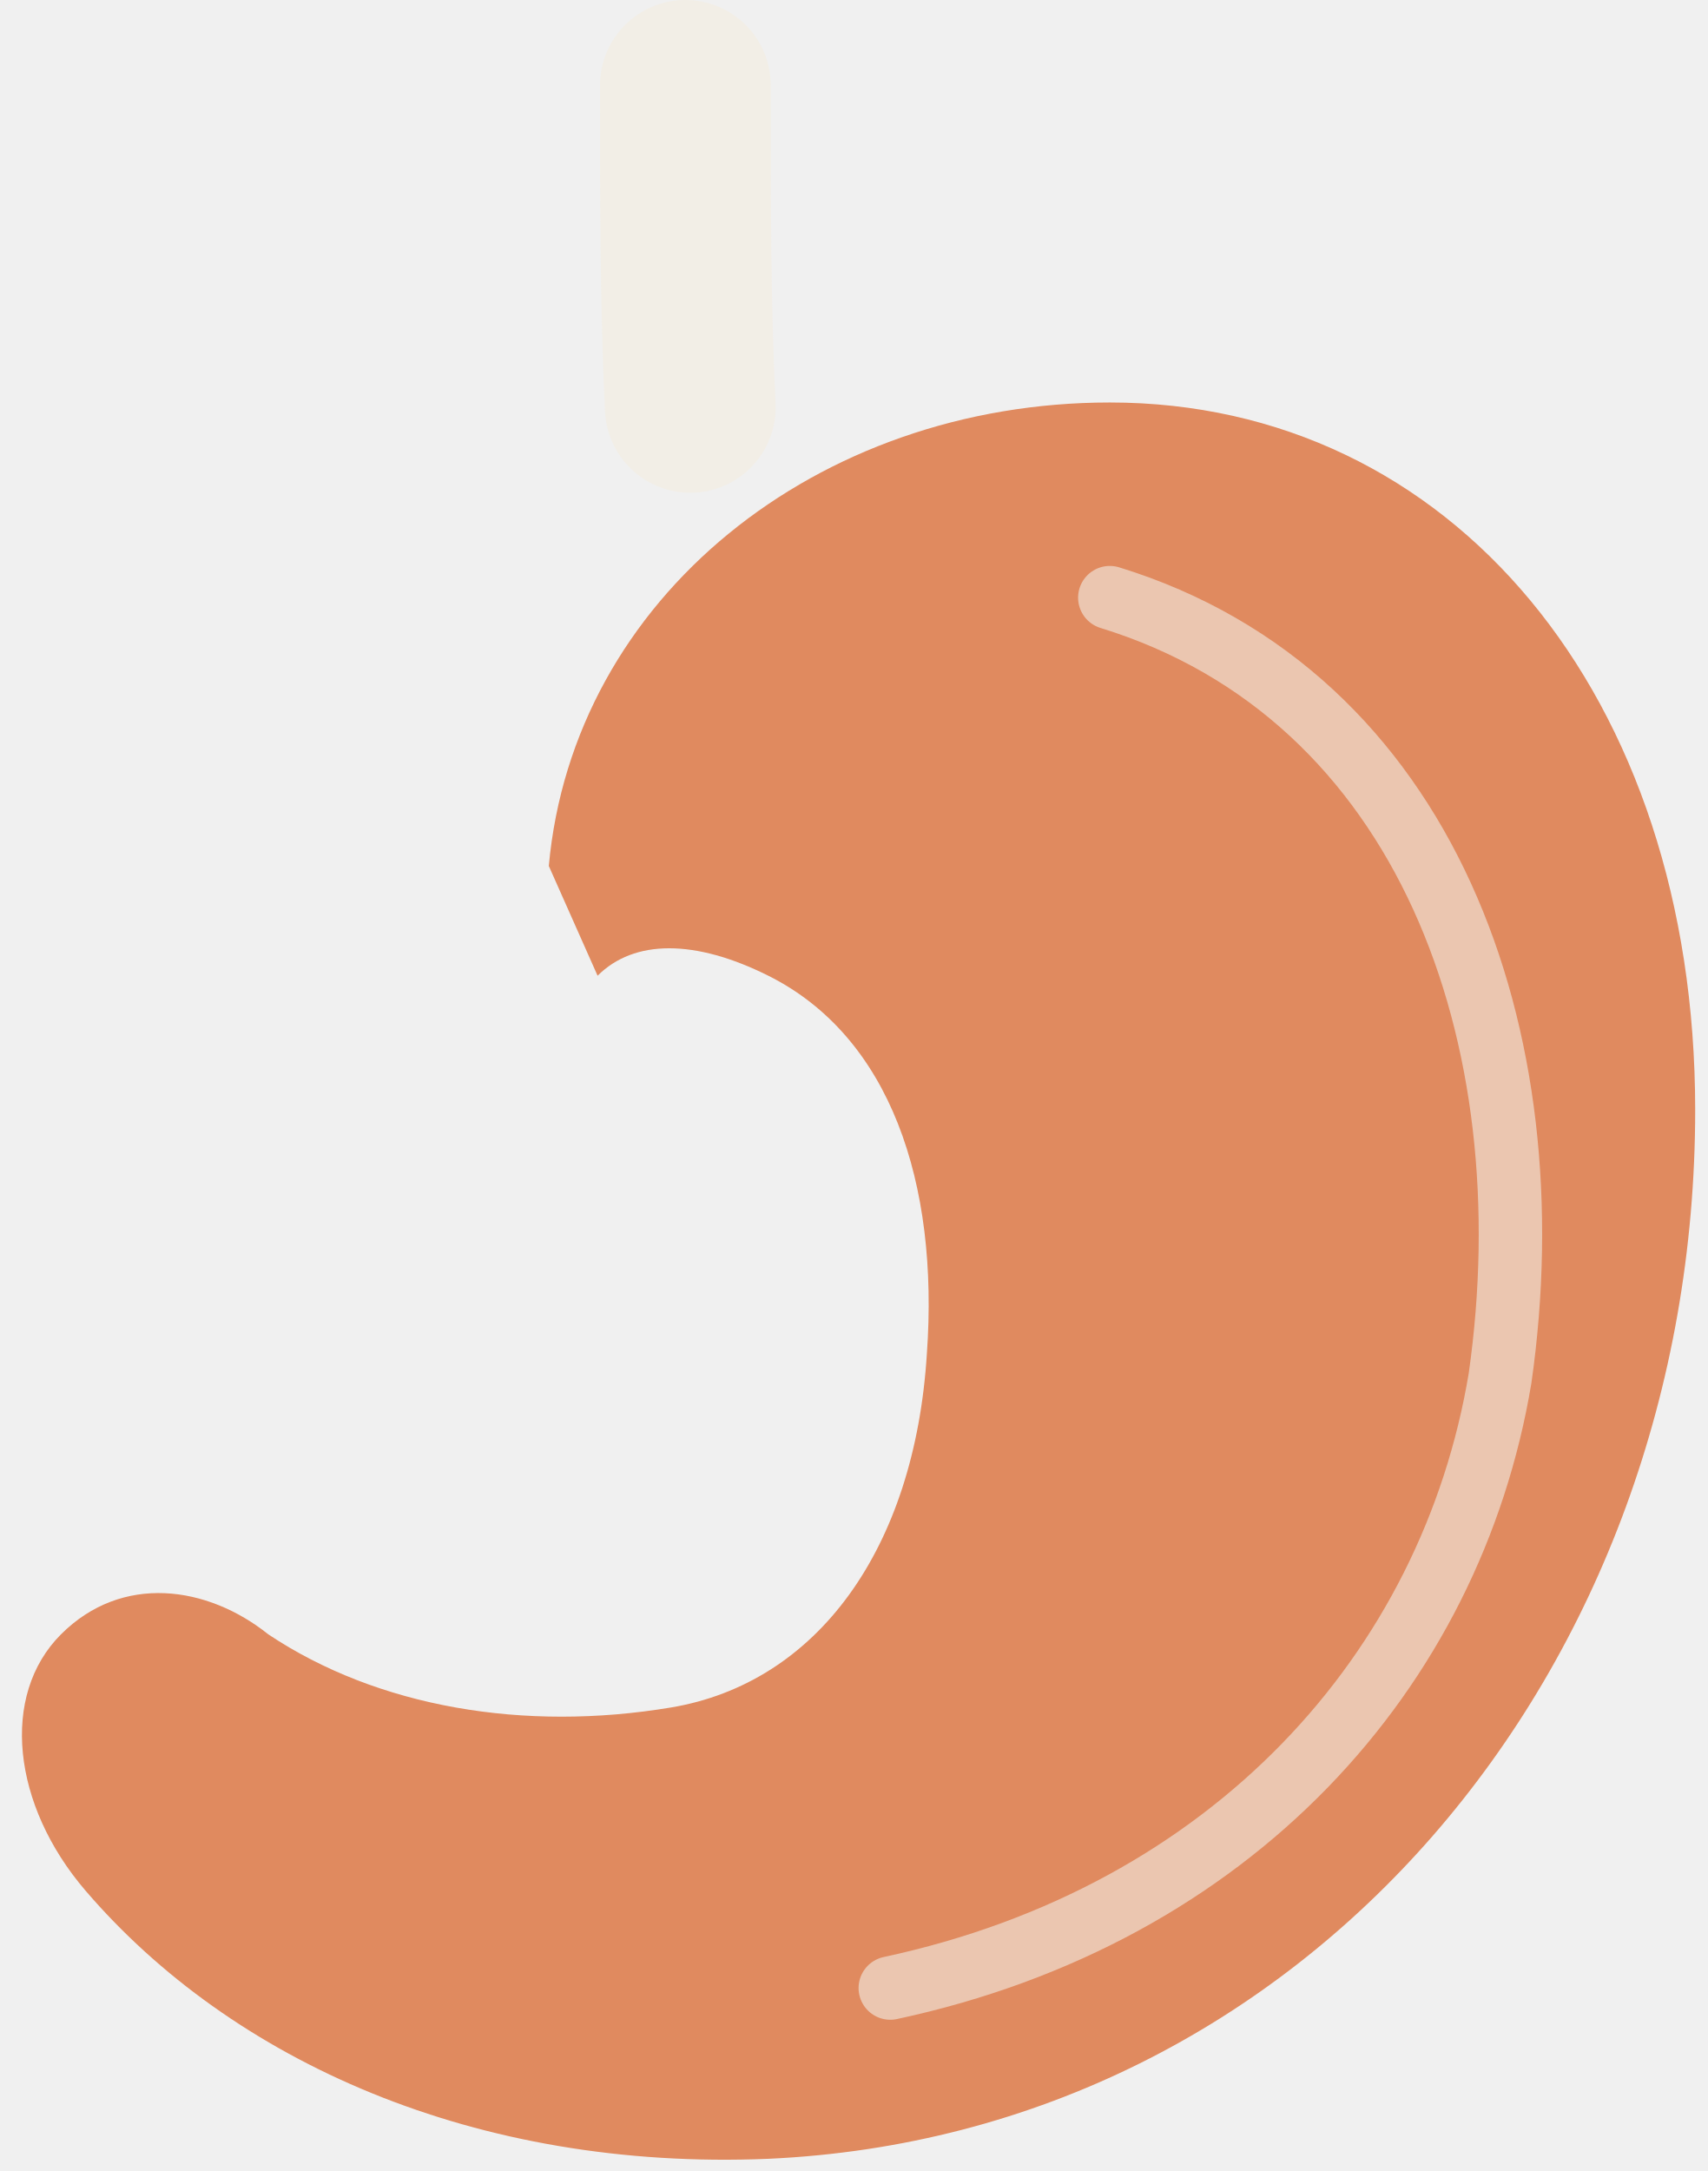
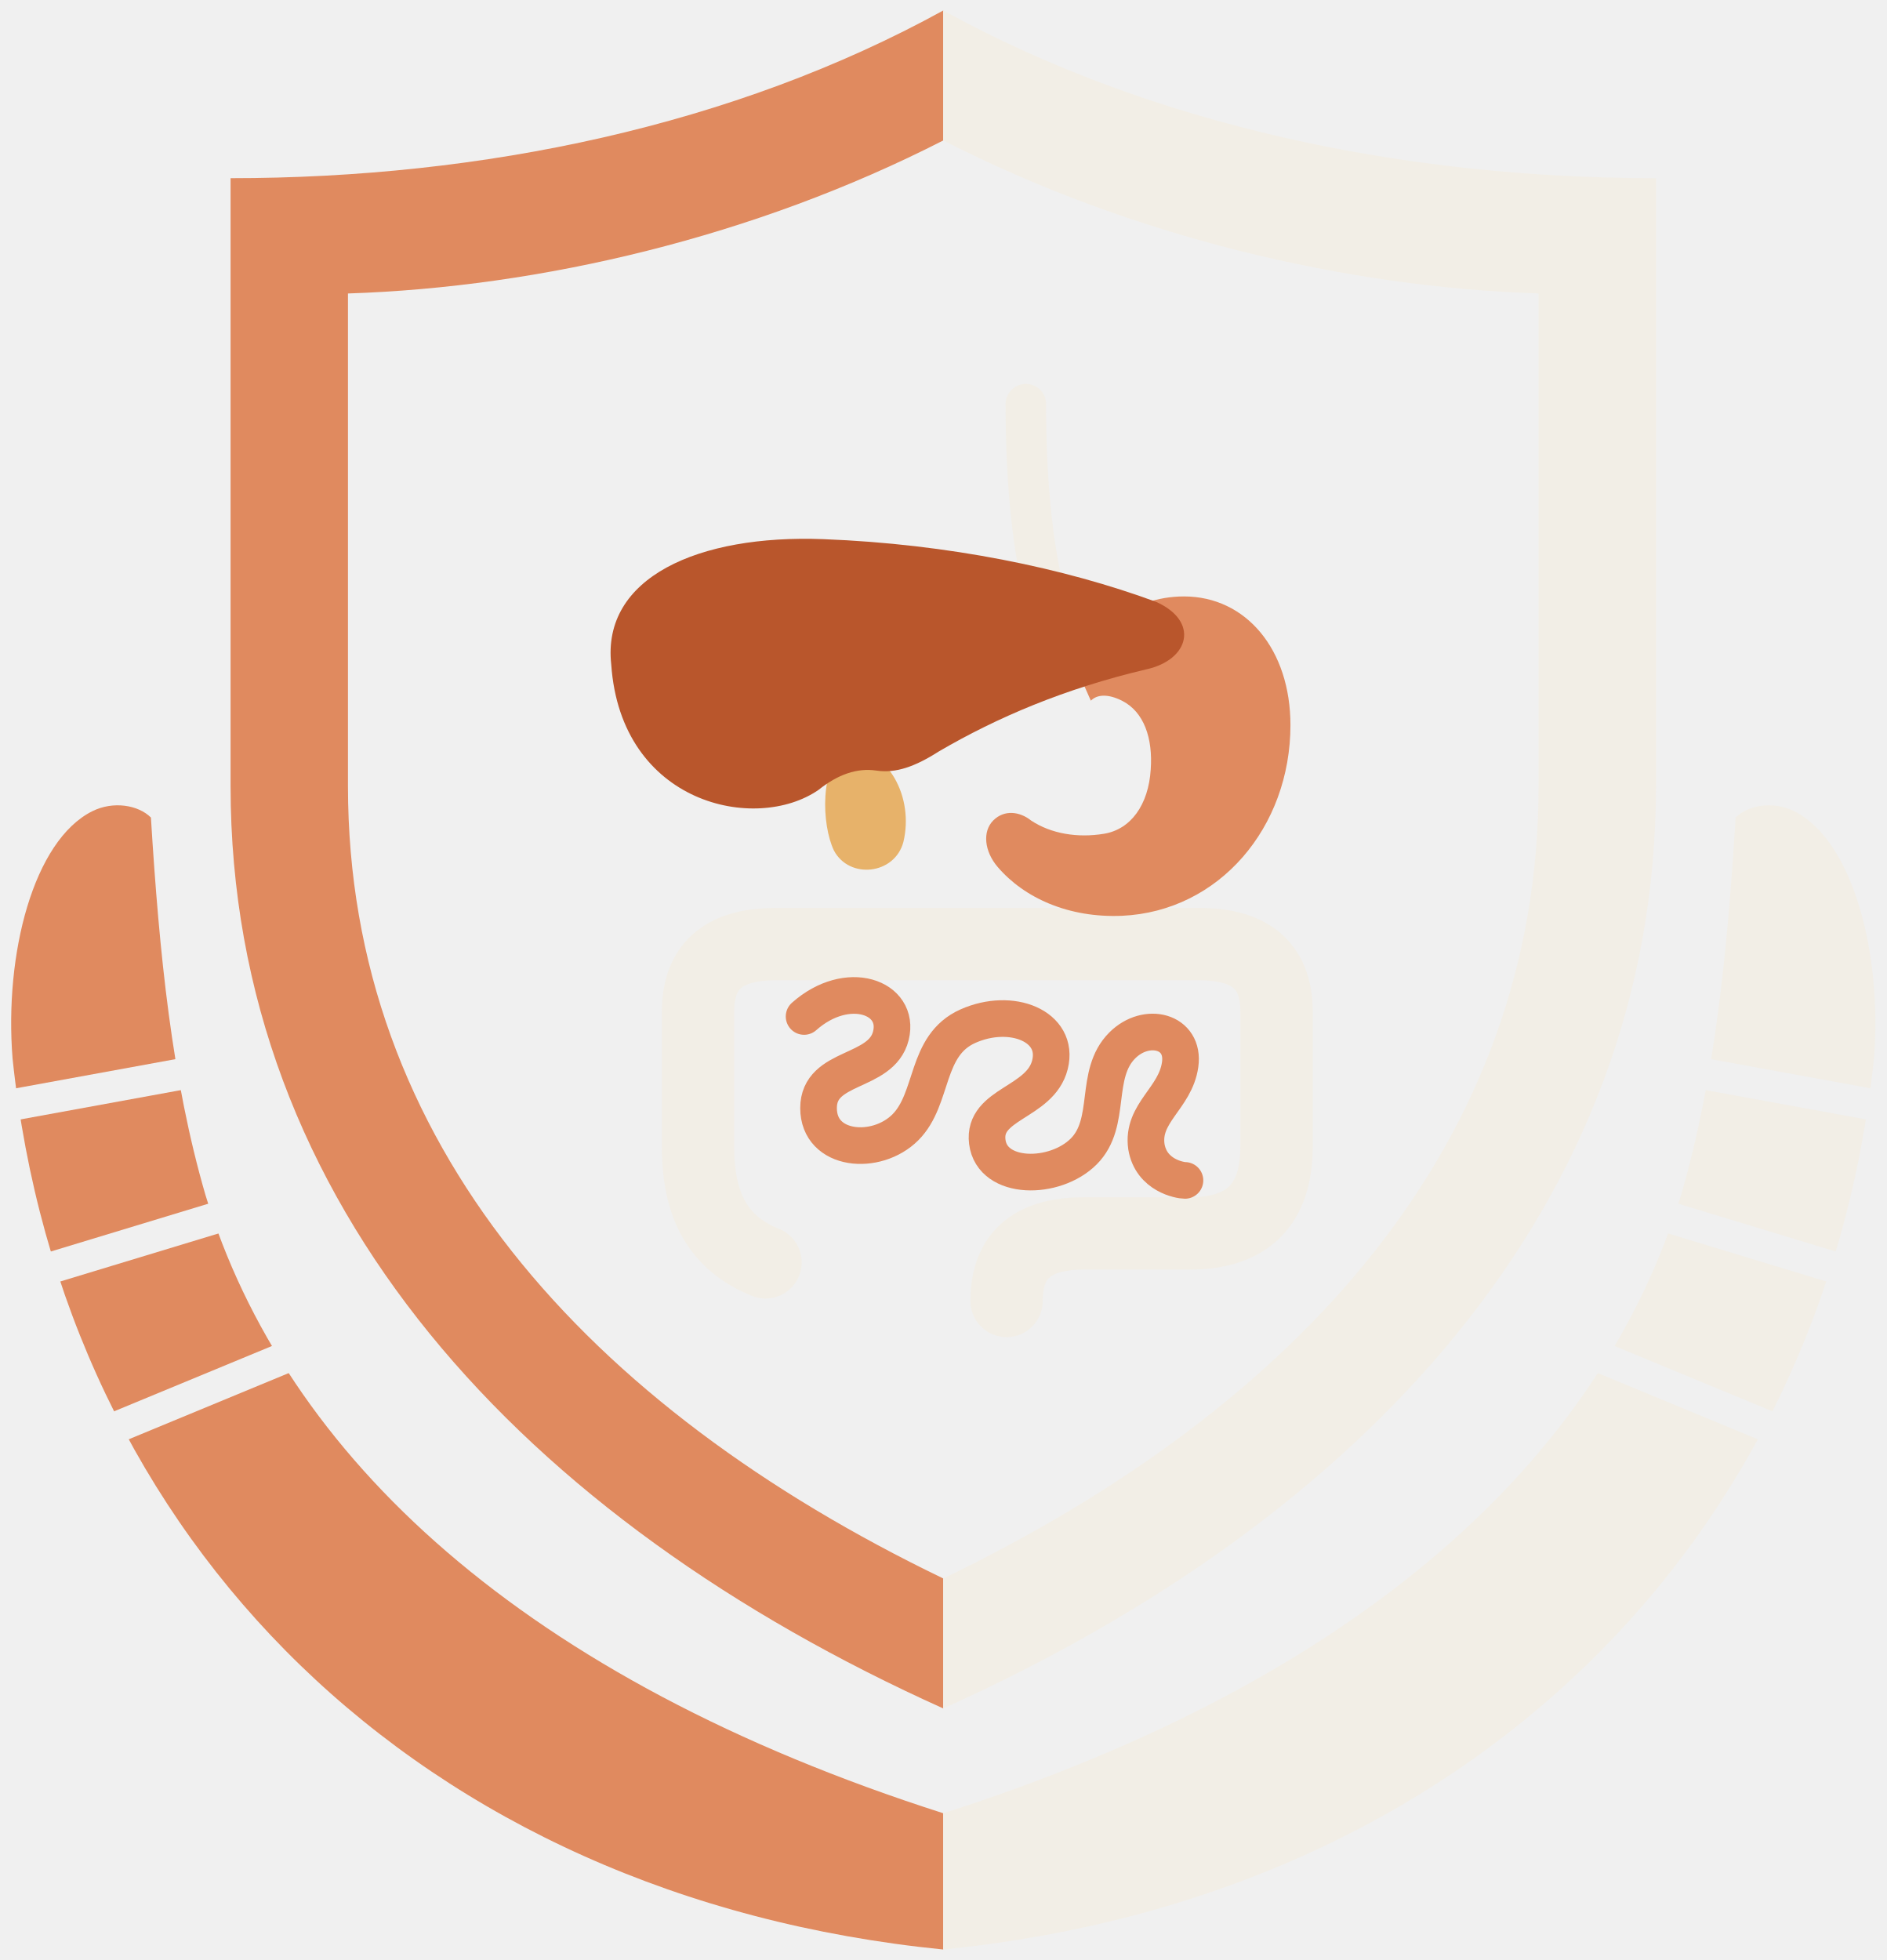
- <svg xmlns="http://www.w3.org/2000/svg" viewBox="19.5 -2.5 70 89" role="img">
-   <path d="M42 33 C43 22 53 14 65 14 C79 14 89 26 89 43 C89 66 73 85 51 86 C39 86.5 29 82 23 75 C20 71.5 19.5 67 22 64.5 C24.5 62 28 62.5 30.5 64.5 C35 67.5 41 68.5 47 67.5 C53 66.5 57 61 57.5 53 C58 46 56 40 51 37.5 C48 36 45.5 36 44 37.5 Z" fill="#e08a5f" />
-   <path d="M47.6 1 C47.6 6 47.6 10 47.8 14.2" fill="none" stroke="#f2eee6" stroke-width="7" stroke-linecap="round" />
-   <path d="M65 22 C78 26 83 40 81 54 C79 66 70 76 56 79" fill="none" stroke="#f2eee6" stroke-width="2.6" stroke-linecap="round" opacity="0.6" />
+ <svg xmlns="http://www.w3.org/2000/svg" viewBox="5 5.5 90 93.5" role="img">
+   <defs>
+     <clipPath id="soc4l">
+       <rect width="50" height="100" />
+     </clipPath>
+     <clipPath id="soc4r">
+       <rect x="50" width="50" height="100" />
+     </clipPath>
+     <mask id="soc4m" maskUnits="userSpaceOnUse" x="0" y="0" width="100" height="100">
+       <rect width="100" height="100" fill="#fff" />
+       <path d="M4 58.5 L14.4 56.6" stroke="#000" stroke-width="1.5" />
+       <path d="M5.4 66.6 L16.6 63.2" stroke="#000" stroke-width="1.5" />
+       <path d="M8.6 74.4 L20.2 69.6" stroke="#000" stroke-width="1.5" />
+       <path d="M 96 58.5 L 85.6 56.6" stroke="#000" stroke-width="1.5" />
+       <path d="M 94.6 66.6 L 83.4 63.2" stroke="#000" stroke-width="1.5" />
+       <path d="M 91.4 74.4 L 79.8 69.6" stroke="#000" stroke-width="1.5" />
+     </mask>
+   </defs>
+   <path d="M50 6 C60 11.5 72 14 84 14 L84 43 C84 63 70 78 50 87 C30 78 16 63 16 43 L16 14 C28 14 40 11.5 50 6 Z M50 12.2 C59 16.8 69.2 19.2 78.4 19.5 L78.4 43 C78.4 60 67 72.6 50 80.8 C33 72.6 21.6 60 21.6 43 L21.6 19.5 C30.8 19.2 41 16.8 50 12.2 Z" fill-rule="evenodd" fill="#e08a5f" clip-path="url(#soc4l)" />
+   <path d="M50 6 C60 11.5 72 14 84 14 L84 43 C84 63 70 78 50 87 C30 78 16 63 16 43 L16 14 C28 14 40 11.5 50 6 Z M50 12.2 C59 16.8 69.2 19.2 78.4 19.5 L78.4 43 C78.4 60 67 72.6 50 80.8 C33 72.6 21.6 60 21.6 43 L21.6 19.5 C30.8 19.2 41 16.8 50 12.2 Z" fill-rule="evenodd" fill="#f2eee6" clip-path="url(#soc4r)" />
+   <g transform="translate(29.1 23.4) scale(.46)">
+     <path d="M27 92 C22 90 20 86 20 80 L20 66 C20 61 23 59 28 59 L72 59 C77 59 80 61 80 66 L80 80 C80 86 77 89 71 89 L60 89 C55 89 52 91 52 96" fill="none" stroke="#f2eee6" stroke-width="7.5" stroke-linecap="round" stroke-linejoin="round" />
+     <path d="M31 66.5 C35.5 62.5 41 64.5 40 68.5 C39 72.5 32.5 71.5 32.5 76 C32.5 80.5 38.5 81 41.5 78 C44.5 75 43.5 69.5 48 67.5 C52.5 65.5 57.5 67.5 56.5 71.5 C55.5 75.5 49.5 75.5 50 79.5 C50.5 83.5 57 83.5 60 80.5 C63 77.5 61 72.5 64 69.5 C66.5 67 70.5 68 70 71.5 C69.5 75 66 76.5 66.5 80 C67 83 70 83.5 70.5 83.5" fill="none" stroke="#e08a5f" stroke-width="3.8" stroke-linecap="round" stroke-linejoin="round" />
+     <path d="M54 3 C54 10 54.5 17 56 23" fill="none" stroke="#f2eee6" stroke-width="4.2" stroke-linecap="round" />
+     <path d="M42 33 C43 22 53 14 65 14 C79 14 89 26 89 43 C89 66 73 85 51 86 C39 86.5 29 82 23 75 C20 71.5 19.5 67 22 64.5 C24.5 62 28 62.5 30.5 64.5 C35 67.5 41 68.5 47 67.5 C53 66.5 57 61 57.5 53 C58 46 56 40 51 37.5 C48 36 45.5 36 44 37.5 Z" transform="translate(40.5 16.5) scale(0.46)" fill="#e08a5f" />
+     <path d="M35.4 38.5 C39.8 38.8 42.4 43.8 41.3 48.4 C40.4 51.8 35.7 52.3 34.1 49.3 C32.8 46.6 32.6 40.5 35.4 38.5 Z" fill="#e7b26a" />
+     <path d="M11 30 C10 21 20 16.5 33 17 C46 17.5 58 20 67.5 23.5 C72 25.5 71 29.5 66.5 30.5 C58 32.5 51 35.5 45 39 C42.5 40.6 40.5 41.3 38.5 41 C36.5 40.7 34.5 41.4 32.5 43 C26 47.5 12 44.5 11 30 Z" fill="#b9562c" />
+   </g>
+   <g mask="url(#soc4m)">
+     <path d="M12.2 44.5 C12.6 51 13.2 57 14.8 62.5 C18.6 75 30 85.6 50 92 L50 98.5 C25 96 8 79 5.6 56 C5.2 51 6.6 45.6 9.4 44.2 C10.4 43.7 11.6 43.9 12.2 44.5 Z" fill="#e08a5f" />
+     <path d="M 87.8 44.5 C 87.4 51 86.8 57 85.2 62.5 C 81.4 75 70 85.6 50 92 L 50 98.5 C 75 96 92 79 94.4 56 C 94.8 51 93.4 45.6 90.6 44.2 C 89.6 43.7 88.4 43.9 87.8 44.5 Z" fill="#f2eee6" />
+   </g>
</svg>
